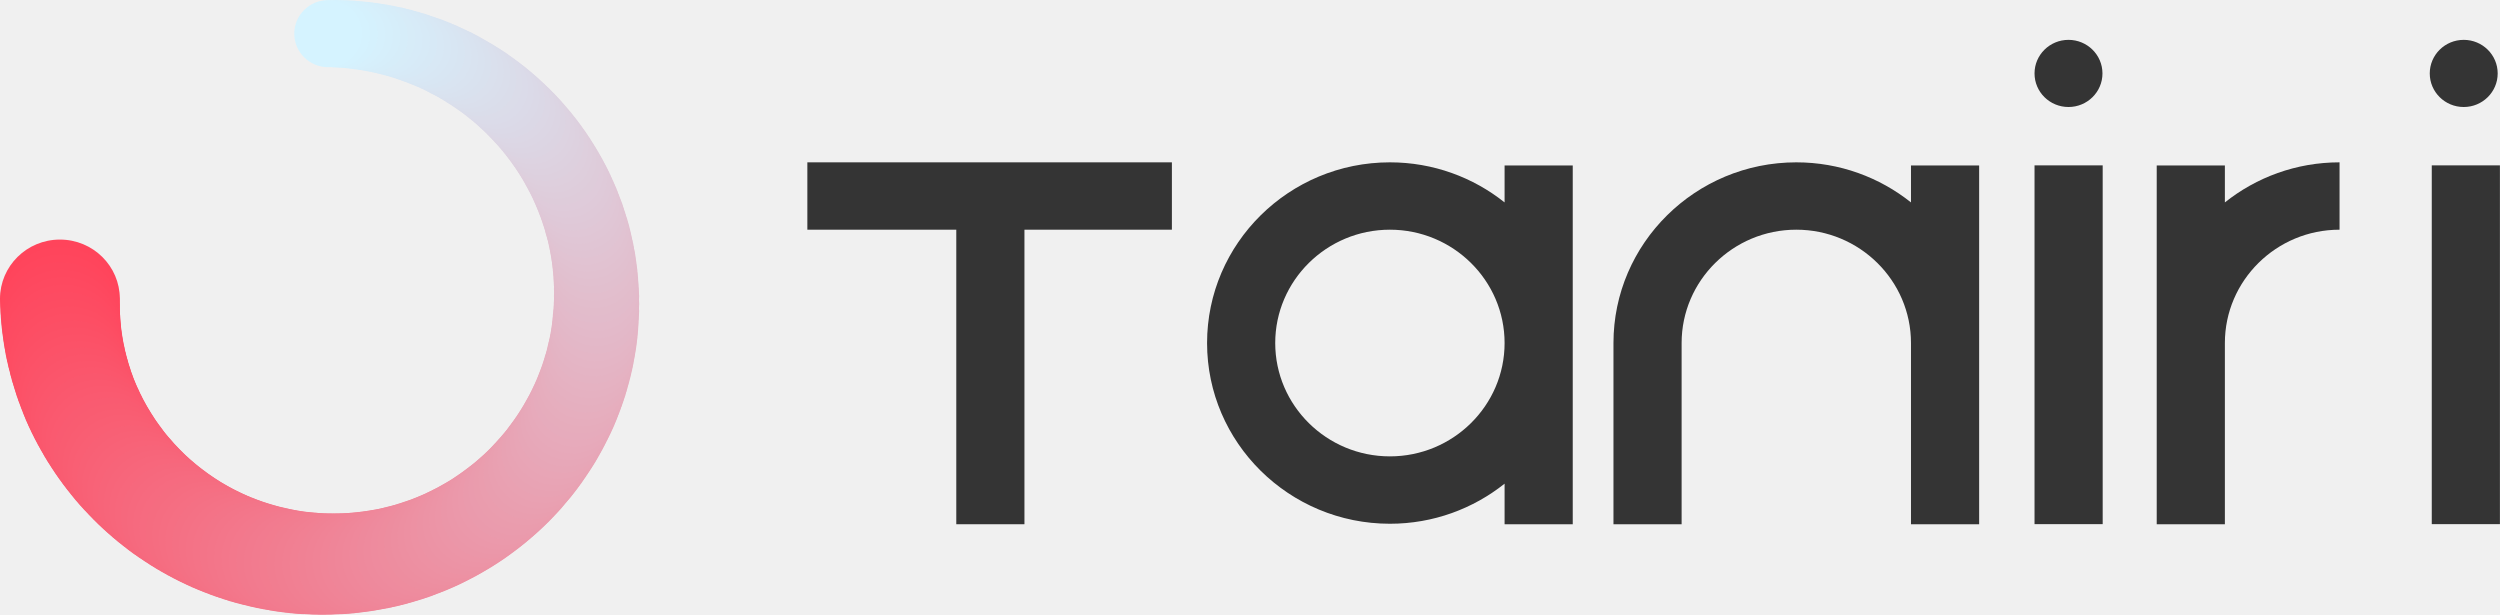
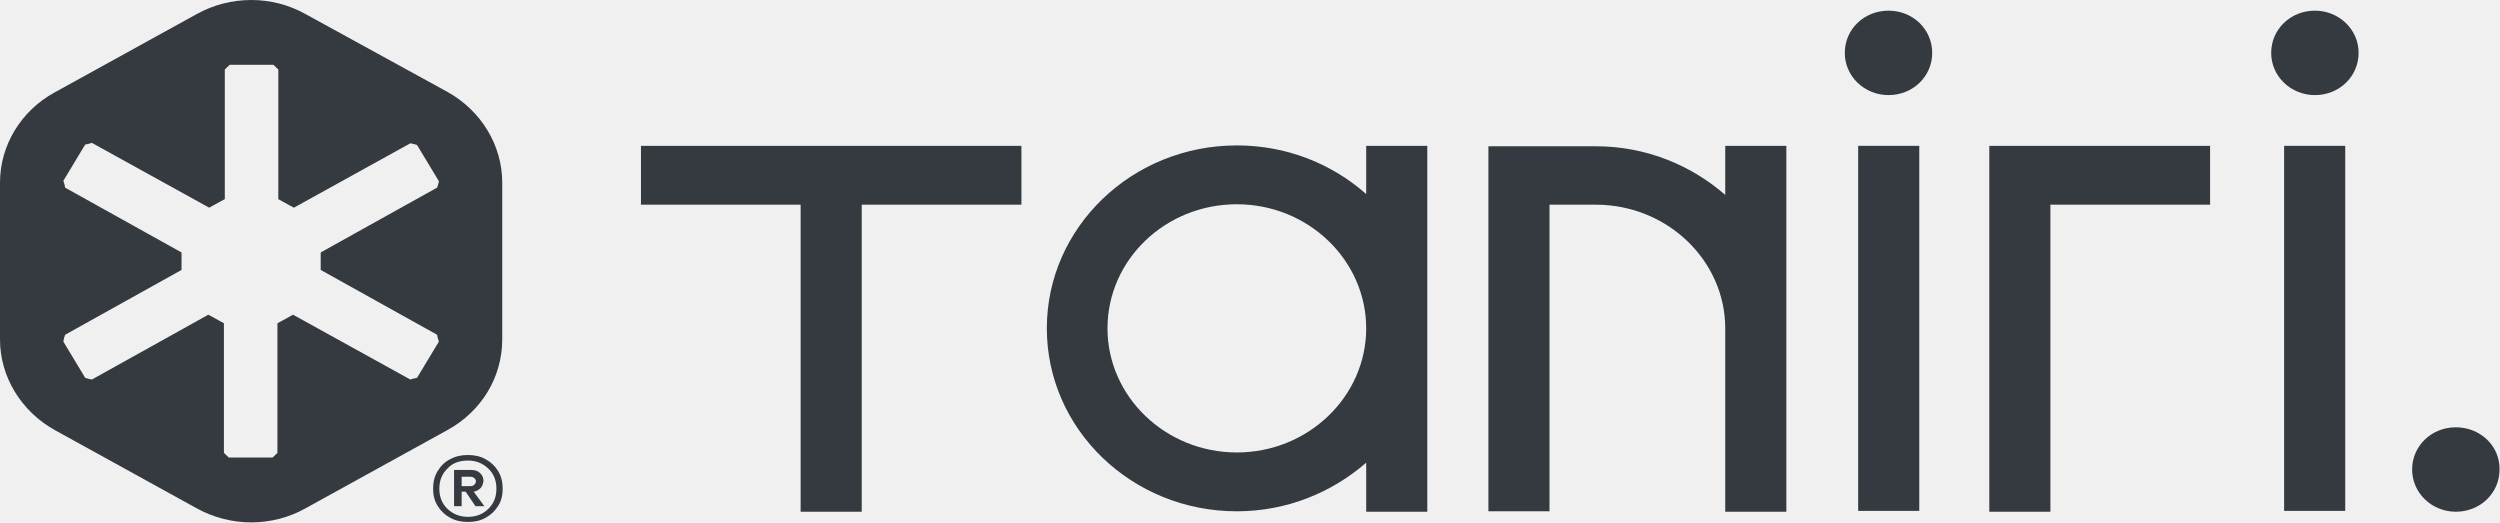
- <svg xmlns="http://www.w3.org/2000/svg" width="122" height="30" viewBox="0 0 122 30" fill="none">
-   <g clip-path="url(#clip0)">
-     <path d="M2.924 17.472C4.539 17.472 5.848 16.178 5.848 14.582C5.848 12.985 4.539 11.691 2.924 11.691C1.309 11.691 0 12.985 0 14.582C0 16.178 1.309 17.472 2.924 17.472Z" fill="#FF445B" />
-     <path d="M2.932 17.836C4.544 17.836 5.851 16.544 5.851 14.951C5.851 13.358 4.544 12.066 2.932 12.066C1.32 12.066 0.014 13.358 0.014 14.951C0.014 16.544 1.32 17.836 2.932 17.836Z" fill="#FF455C" />
-     <path d="M2.945 18.186C4.553 18.186 5.856 16.899 5.856 15.31C5.856 13.721 4.553 12.434 2.945 12.434C1.338 12.434 0.035 13.721 0.035 15.31C0.035 16.899 1.338 18.186 2.945 18.186Z" fill="#FF465D" />
-     <path d="M2.972 18.543C4.576 18.543 5.877 17.257 5.877 15.672C5.877 14.086 4.576 12.801 2.972 12.801C1.368 12.801 0.067 14.086 0.067 15.672C0.067 17.257 1.368 18.543 2.972 18.543Z" fill="#FE475E" />
-     <path d="M3.007 18.893C4.606 18.893 5.903 17.612 5.903 16.031C5.903 14.45 4.606 13.168 3.007 13.168C1.407 13.168 0.11 14.45 0.11 16.031C0.11 17.612 1.407 18.893 3.007 18.893Z" fill="#FE485F" />
-     <path d="M3.051 19.24C4.646 19.24 5.939 17.962 5.939 16.386C5.939 14.809 4.646 13.531 3.051 13.531C1.456 13.531 0.163 14.809 0.163 16.386C0.163 17.962 1.456 19.24 3.051 19.24Z" fill="#FE4960" />
-     <path d="M3.105 19.593C4.697 19.593 5.988 18.317 5.988 16.744C5.988 15.17 4.697 13.895 3.105 13.895C1.513 13.895 0.223 15.17 0.223 16.744C0.223 18.317 1.513 19.593 3.105 19.593Z" fill="#FE4A61" />
-     <path d="M3.169 19.928C4.757 19.928 6.043 18.656 6.043 17.087C6.043 15.518 4.757 14.246 3.169 14.246C1.582 14.246 0.295 15.518 0.295 17.087C0.295 18.656 1.582 19.928 3.169 19.928Z" fill="#FD4B62" />
-     <path d="M3.246 20.267C4.829 20.267 6.112 18.999 6.112 17.434C6.112 15.87 4.829 14.602 3.246 14.602C1.663 14.602 0.38 15.87 0.38 17.434C0.38 18.999 1.663 20.267 3.246 20.267Z" fill="#FD4C62" />
-     <path d="M3.327 20.604C4.907 20.604 6.188 19.338 6.188 17.776C6.188 16.215 4.907 14.949 3.327 14.949C1.747 14.949 0.467 16.215 0.467 17.776C0.467 19.338 1.747 20.604 3.327 20.604Z" fill="#FD4D63" />
-     <path d="M3.423 20.935C4.999 20.935 6.275 19.673 6.275 18.116C6.275 16.559 4.999 15.297 3.423 15.297C1.848 15.297 0.571 16.559 0.571 18.116C0.571 19.673 1.848 20.935 3.423 20.935Z" fill="#FD4E64" />
-     <path d="M3.52 21.264C5.092 21.264 6.367 20.004 6.367 18.45C6.367 16.896 5.092 15.637 3.52 15.637C1.948 15.637 0.674 16.896 0.674 18.45C0.674 20.004 1.948 21.264 3.52 21.264Z" fill="#FC4F65" />
-     <path d="M3.632 21.587C5.2 21.587 6.47 20.331 6.47 18.782C6.47 17.233 5.2 15.977 3.632 15.977C2.065 15.977 0.794 17.233 0.794 18.782C0.794 20.331 2.065 21.587 3.632 21.587Z" fill="#FC5066" />
-     <path d="M3.75 21.91C5.313 21.91 6.58 20.658 6.58 19.113C6.58 17.569 5.313 16.316 3.75 16.316C2.187 16.316 0.92 17.569 0.92 19.113C0.92 20.658 2.187 21.91 3.75 21.91Z" fill="#FC5167" />
-     <path d="M3.874 22.228C5.434 22.228 6.699 20.978 6.699 19.436C6.699 17.894 5.434 16.645 3.874 16.645C2.314 16.645 1.05 17.894 1.05 19.436C1.05 20.978 2.314 22.228 3.874 22.228Z" fill="#FC5268" />
-     <path d="M4.009 22.535C5.565 22.535 6.825 21.289 6.825 19.752C6.825 18.215 5.565 16.969 4.009 16.969C2.454 16.969 1.193 18.215 1.193 19.752C1.193 21.289 2.454 22.535 4.009 22.535Z" fill="#FB5369" />
-     <path d="M4.155 22.845C5.707 22.845 6.966 21.601 6.966 20.067C6.966 18.533 5.707 17.289 4.155 17.289C2.603 17.289 1.345 18.533 1.345 20.067C1.345 21.601 2.603 22.845 4.155 22.845Z" fill="#FB546A" />
-     <path d="M4.309 23.149C5.857 23.149 7.111 21.909 7.111 20.379C7.111 18.849 5.857 17.609 4.309 17.609C2.761 17.609 1.507 18.849 1.507 20.379C1.507 21.909 2.761 23.149 4.309 23.149Z" fill="#FB556B" />
-     <path d="M4.468 23.441C6.011 23.441 7.262 22.204 7.262 20.679C7.262 19.154 6.011 17.918 4.468 17.918C2.925 17.918 1.674 19.154 1.674 20.679C1.674 22.204 2.925 23.441 4.468 23.441Z" fill="#FB566C" />
-     <path d="M4.636 23.738C6.176 23.738 7.424 22.505 7.424 20.983C7.424 19.46 6.176 18.227 4.636 18.227C3.096 18.227 1.848 19.46 1.848 20.983C1.848 22.505 3.096 23.738 4.636 23.738Z" fill="#FA576D" />
-     <path d="M4.812 24.023C6.348 24.023 7.592 22.793 7.592 21.275C7.592 19.758 6.348 18.527 4.812 18.527C3.277 18.527 2.032 19.758 2.032 21.275C2.032 22.793 3.277 24.023 4.812 24.023Z" fill="#FA586E" />
-     <path d="M4.998 24.312C6.53 24.312 7.773 23.085 7.773 21.57C7.773 20.056 6.53 18.828 4.998 18.828C3.466 18.828 2.224 20.056 2.224 21.57C2.224 23.085 3.466 24.312 4.998 24.312Z" fill="#FA596F" />
-     <path d="M5.186 24.585C6.714 24.585 7.952 23.361 7.952 21.851C7.952 20.341 6.714 19.117 5.186 19.117C3.658 19.117 2.42 20.341 2.42 21.851C2.42 23.361 3.658 24.585 5.186 24.585Z" fill="#FA5A70" />
-     <path d="M5.383 24.858C6.906 24.858 8.141 23.637 8.141 22.132C8.141 20.627 6.906 19.406 5.383 19.406C3.86 19.406 2.625 20.627 2.625 22.132C2.625 23.637 3.86 24.858 5.383 24.858Z" fill="#F95B71" />
-     <path d="M5.59 25.124C7.11 25.124 8.343 23.906 8.343 22.404C8.343 20.901 7.11 19.684 5.59 19.684C4.07 19.684 2.838 20.901 2.838 22.404C2.838 23.906 4.07 25.124 5.59 25.124Z" fill="#F95C71" />
-     <path d="M5.801 25.389C7.316 25.389 8.545 24.175 8.545 22.677C8.545 21.179 7.316 19.965 5.801 19.965C4.285 19.965 3.057 21.179 3.057 22.677C3.057 24.175 4.285 25.389 5.801 25.389Z" fill="#F95D72" />
-     <path d="M6.021 25.646C7.532 25.646 8.757 24.435 8.757 22.942C8.757 21.449 7.532 20.238 6.021 20.238C4.51 20.238 3.285 21.449 3.285 22.942C3.285 24.435 4.51 25.646 6.021 25.646Z" fill="#F95E73" />
-     <path d="M6.25 25.893C7.757 25.893 8.98 24.685 8.98 23.195C8.98 21.704 7.757 20.496 6.25 20.496C4.742 20.496 3.52 21.704 3.52 23.195C3.52 24.685 4.742 25.893 6.25 25.893Z" fill="#F95F74" />
-     <path d="M6.482 26.138C7.985 26.138 9.203 24.934 9.203 23.448C9.203 21.962 7.985 20.758 6.482 20.758C4.978 20.758 3.76 21.962 3.76 23.448C3.76 24.934 4.978 26.138 6.482 26.138Z" fill="#F86075" />
-     <path d="M6.72 26.377C8.22 26.377 9.436 25.175 9.436 23.692C9.436 22.21 8.22 21.008 6.72 21.008C5.22 21.008 4.004 22.21 4.004 23.692C4.004 25.175 5.22 26.377 6.72 26.377Z" fill="#F86176" />
-     <path d="M6.966 26.607C8.461 26.607 9.674 25.409 9.674 23.93C9.674 22.452 8.461 21.254 6.966 21.254C5.47 21.254 4.258 22.452 4.258 23.93C4.258 25.409 5.47 26.607 6.966 26.607Z" fill="#F86277" />
-     <path d="M7.217 26.833C8.708 26.833 9.917 25.638 9.917 24.164C9.917 22.691 8.708 21.496 7.217 21.496C5.726 21.496 4.518 22.691 4.518 24.164C4.518 25.638 5.726 26.833 7.217 26.833Z" fill="#F86378" />
-     <path d="M7.475 27.052C8.963 27.052 10.169 25.86 10.169 24.389C10.169 22.919 8.963 21.727 7.475 21.727C5.987 21.727 4.781 22.919 4.781 24.389C4.781 25.86 5.987 27.052 7.475 27.052Z" fill="#F76479" />
-     <path d="M7.74 27.262C9.224 27.262 10.426 26.074 10.426 24.608C10.426 23.142 9.224 21.953 7.74 21.953C6.257 21.953 5.055 23.142 5.055 24.608C5.055 26.074 6.257 27.262 7.74 27.262Z" fill="#F7657A" />
-     <path d="M8.007 27.47C9.488 27.47 10.688 26.284 10.688 24.821C10.688 23.358 9.488 22.172 8.007 22.172C6.527 22.172 5.327 23.358 5.327 24.821C5.327 26.284 6.527 27.47 8.007 27.47Z" fill="#F7667B" />
-     <path d="M8.284 27.665C9.76 27.665 10.956 26.482 10.956 25.024C10.956 23.565 9.76 22.383 8.284 22.383C6.809 22.383 5.612 23.565 5.612 25.024C5.612 26.482 6.809 27.665 8.284 27.665Z" fill="#F7677C" />
-     <path d="M8.566 27.855C10.037 27.855 11.23 26.676 11.23 25.223C11.23 23.768 10.037 22.59 8.566 22.59C7.095 22.59 5.902 23.768 5.902 25.223C5.902 26.676 7.095 27.855 8.566 27.855Z" fill="#F6687D" />
-     <path d="M8.855 28.043C10.323 28.043 11.513 26.867 11.513 25.416C11.513 23.965 10.323 22.789 8.855 22.789C7.387 22.789 6.197 23.965 6.197 25.416C6.197 26.867 7.387 28.043 8.855 28.043Z" fill="#F6697E" />
-     <path d="M9.145 28.218C10.608 28.218 11.795 27.046 11.795 25.599C11.795 24.153 10.608 22.98 9.145 22.98C7.681 22.98 6.495 24.153 6.495 25.599C6.495 27.046 7.681 28.218 9.145 28.218Z" fill="#F66A7F" />
-     <path d="M9.441 28.386C10.9 28.386 12.083 27.217 12.083 25.775C12.083 24.333 10.9 23.164 9.441 23.164C7.982 23.164 6.8 24.333 6.8 25.775C6.8 27.217 7.982 28.386 9.441 28.386Z" fill="#F66B80" />
-     <path d="M9.747 28.55C11.203 28.55 12.383 27.384 12.383 25.945C12.383 24.506 11.203 23.34 9.747 23.34C8.291 23.34 7.111 24.506 7.111 25.945C7.111 27.384 8.291 28.55 9.747 28.55Z" fill="#F56C80" />
-     <path d="M10.051 28.702C11.503 28.702 12.679 27.539 12.679 26.105C12.679 24.671 11.503 23.508 10.051 23.508C8.6 23.508 7.424 24.671 7.424 26.105C7.424 27.539 8.6 28.702 10.051 28.702Z" fill="#F56D81" />
-     <path d="M10.367 28.851C11.815 28.851 12.989 27.691 12.989 26.259C12.989 24.828 11.815 23.668 10.367 23.668C8.919 23.668 7.745 24.828 7.745 26.259C7.745 27.691 8.919 28.851 10.367 28.851Z" fill="#F56E82" />
-     <path d="M10.682 28.987C12.126 28.987 13.296 27.83 13.296 26.404C13.296 24.977 12.126 23.82 10.682 23.82C9.239 23.82 8.068 24.977 8.068 26.404C8.068 27.83 9.239 28.987 10.682 28.987Z" fill="#F56F83" />
-     <path d="M11.004 29.115C12.443 29.115 13.609 27.962 13.609 26.54C13.609 25.118 12.443 23.965 11.004 23.965C9.565 23.965 8.398 25.118 8.398 26.54C8.398 27.962 9.565 29.115 11.004 29.115Z" fill="#F47084" />
-     <path d="M11.325 29.237C12.761 29.237 13.925 28.087 13.925 26.667C13.925 25.248 12.761 24.098 11.325 24.098C9.89 24.098 8.726 25.248 8.726 26.667C8.726 28.087 9.89 29.237 11.325 29.237Z" fill="#F47185" />
-     <path d="M11.658 29.349C13.089 29.349 14.249 28.203 14.249 26.788C14.249 25.373 13.089 24.227 11.658 24.227C10.227 24.227 9.066 25.373 9.066 26.788C9.066 28.203 10.227 29.349 11.658 29.349Z" fill="#F47286" />
-     <path d="M11.991 29.456C13.419 29.456 14.577 28.311 14.577 26.9C14.577 25.488 13.419 24.344 11.991 24.344C10.563 24.344 9.405 25.488 9.405 26.9C9.405 28.311 10.563 29.456 11.991 29.456Z" fill="#F47387" />
-     <path d="M12.328 29.549C13.751 29.549 14.905 28.408 14.905 27.001C14.905 25.594 13.751 24.453 12.328 24.453C10.904 24.453 9.75 25.594 9.75 27.001C9.75 28.408 10.904 29.549 12.328 29.549Z" fill="#F37488" />
-     <path d="M12.672 29.634C14.091 29.634 15.241 28.497 15.241 27.094C15.241 25.692 14.091 24.555 12.672 24.555C11.253 24.555 10.102 25.692 10.102 27.094C10.102 28.497 11.253 29.634 12.672 29.634Z" fill="#F37589" />
-     <path d="M13.019 29.716C14.435 29.716 15.583 28.582 15.583 27.183C15.583 25.783 14.435 24.648 13.019 24.648C11.603 24.648 10.455 25.783 10.455 27.183C10.455 28.582 11.603 29.716 13.019 29.716Z" fill="#F3768A" />
-     <path d="M13.365 29.782C14.777 29.782 15.921 28.651 15.921 27.256C15.921 25.861 14.777 24.73 13.365 24.73C11.954 24.73 10.81 25.861 10.81 27.256C10.81 28.651 11.954 29.782 13.365 29.782Z" fill="#F3778B" />
-     <path d="M13.716 29.845C15.124 29.845 16.266 28.717 16.266 27.325C16.266 25.933 15.124 24.805 13.716 24.805C12.308 24.805 11.166 25.933 11.166 27.325C11.166 28.717 12.308 29.845 13.716 29.845Z" fill="#F3788C" />
-     <path d="M14.072 29.895C15.476 29.895 16.614 28.771 16.614 27.383C16.614 25.996 15.476 24.871 14.072 24.871C12.668 24.871 11.53 25.996 11.53 27.383C11.53 28.771 12.668 29.895 14.072 29.895Z" fill="#F2798D" />
-     <path d="M14.434 29.938C15.833 29.938 16.967 28.816 16.967 27.434C16.967 26.051 15.833 24.93 14.434 24.93C13.035 24.93 11.9 26.051 11.9 27.434C11.9 28.816 13.035 29.938 14.434 29.938Z" fill="#F27A8E" />
-     <path d="M14.793 29.97C16.189 29.97 17.32 28.851 17.32 27.471C17.32 26.091 16.189 24.973 14.793 24.973C13.396 24.973 12.265 26.091 12.265 27.471C12.265 28.851 13.396 29.97 14.793 29.97Z" fill="#F27B8F" />
-     <path d="M15.158 29.984C16.55 29.984 17.678 28.869 17.678 27.494C17.678 26.119 16.55 25.004 15.158 25.004C13.767 25.004 12.639 26.119 12.639 27.494C12.639 28.869 13.767 29.984 15.158 29.984Z" fill="#F27C8F" />
-     <path d="M15.524 29.999C16.911 29.999 18.035 28.888 18.035 27.517C18.035 26.146 16.911 25.035 15.524 25.035C14.137 25.035 13.013 26.146 13.013 27.517C13.013 28.888 14.137 29.999 15.524 29.999Z" fill="#F17D90" />
-     <path d="M15.896 30C17.28 30 18.402 28.891 18.402 27.523C18.402 26.156 17.28 25.047 15.896 25.047C14.512 25.047 13.391 26.156 13.391 27.523C13.391 28.891 14.512 30 15.896 30Z" fill="#F17E91" />
-     <path d="M16.269 29.987C17.648 29.987 18.766 28.882 18.766 27.519C18.766 26.156 17.648 25.051 16.269 25.051C14.89 25.051 13.771 26.156 13.771 27.519C13.771 28.882 14.89 29.987 16.269 29.987Z" fill="#F17F92" />
-     <path d="M16.637 29.973C18.014 29.973 19.129 28.87 19.129 27.51C19.129 26.149 18.014 25.047 16.637 25.047C15.261 25.047 14.146 26.149 14.146 27.51C14.146 28.87 15.261 29.973 16.637 29.973Z" fill="#F18093" />
-     <path d="M17.003 29.944C18.375 29.944 19.486 28.845 19.486 27.49C19.486 26.134 18.375 25.035 17.003 25.035C15.631 25.035 14.52 26.134 14.52 27.49C14.52 28.845 15.631 29.944 17.003 29.944Z" fill="#F08194" />
-     <path d="M17.365 29.901C18.732 29.901 19.84 28.805 19.84 27.454C19.84 26.103 18.732 25.008 17.365 25.008C15.998 25.008 14.89 26.103 14.89 27.454C14.89 28.805 15.998 29.901 17.365 29.901Z" fill="#F08295" />
-     <path d="M17.726 29.854C19.089 29.854 20.195 28.762 20.195 27.413C20.195 26.066 19.089 24.973 17.726 24.973C16.361 24.973 15.256 26.066 15.256 27.413C15.256 28.762 16.361 29.854 17.726 29.854Z" fill="#F08396" />
-     <path d="M18.081 29.795C19.441 29.795 20.543 28.706 20.543 27.362C20.543 26.019 19.441 24.93 18.081 24.93C16.722 24.93 15.62 26.019 15.62 27.362C15.62 28.706 16.722 29.795 18.081 29.795Z" fill="#F08497" />
-     <path d="M18.436 29.729C19.793 29.729 20.892 28.643 20.892 27.302C20.892 25.962 19.793 24.875 18.436 24.875C17.08 24.875 15.98 25.962 15.98 27.302C15.98 28.643 17.08 29.729 18.436 29.729Z" fill="#EF8598" />
-     <path d="M18.788 29.654C20.14 29.654 21.236 28.571 21.236 27.235C21.236 25.899 20.14 24.816 18.788 24.816C17.437 24.816 16.341 25.899 16.341 27.235C16.341 28.571 17.437 29.654 18.788 29.654Z" fill="#EF8699" />
-     <path d="M19.138 29.568C20.485 29.568 21.577 28.488 21.577 27.157C21.577 25.825 20.485 24.746 19.138 24.746C17.791 24.746 16.699 25.825 16.699 27.157C16.699 28.488 17.791 29.568 19.138 29.568Z" fill="#EF879A" />
-     <path d="M19.48 29.471C20.823 29.471 21.913 28.394 21.913 27.065C21.913 25.737 20.823 24.66 19.48 24.66C18.135 24.66 17.046 25.737 17.046 27.065C17.046 28.394 18.135 29.471 19.48 29.471Z" fill="#EF889B" />
-     <path d="M19.822 29.368C21.161 29.368 22.247 28.295 22.247 26.971C22.247 25.647 21.161 24.574 19.822 24.574C18.482 24.574 17.396 25.647 17.396 26.971C17.396 28.295 18.482 29.368 19.822 29.368Z" fill="#EE899C" />
-     <path d="M20.161 29.256C21.497 29.256 22.581 28.185 22.581 26.864C22.581 25.543 21.497 24.473 20.161 24.473C18.825 24.473 17.741 25.543 17.741 26.864C17.741 28.185 18.825 29.256 20.161 29.256Z" fill="#EE8A9D" />
-     <path d="M20.491 29.13C21.823 29.13 22.903 28.063 22.903 26.747C22.903 25.43 21.823 24.363 20.491 24.363C19.16 24.363 18.08 25.43 18.08 26.747C18.08 28.063 19.16 29.13 20.491 29.13Z" fill="#EE8B9E" />
-     <path d="M20.818 29.004C22.145 29.004 23.221 27.941 23.221 26.629C23.221 25.317 22.145 24.254 20.818 24.254C19.491 24.254 18.415 25.317 18.415 26.629C18.415 27.941 19.491 29.004 20.818 29.004Z" fill="#EE8C9E" />
-     <path d="M21.145 28.864C22.469 28.864 23.542 27.803 23.542 26.495C23.542 25.186 22.469 24.125 21.145 24.125C19.82 24.125 18.747 25.186 18.747 26.495C18.747 27.803 19.82 28.864 21.145 28.864Z" fill="#ED8D9F" />
-     <path d="M21.462 28.719C22.781 28.719 23.851 27.662 23.851 26.358C23.851 25.053 22.781 23.996 21.462 23.996C20.142 23.996 19.072 25.053 19.072 26.358C19.072 27.662 20.142 28.719 21.462 28.719Z" fill="#ED8EA0" />
-     <path d="M21.776 28.562C23.091 28.562 24.157 27.508 24.157 26.209C24.157 24.909 23.091 23.855 21.776 23.855C20.462 23.855 19.395 24.909 19.395 26.209C19.395 27.508 20.462 28.562 21.776 28.562Z" fill="#ED8FA1" />
-     <path d="M22.089 28.399C23.401 28.399 24.465 27.348 24.465 26.051C24.465 24.754 23.401 23.703 22.089 23.703C20.777 23.703 19.714 24.754 19.714 26.051C19.714 27.348 20.777 28.399 22.089 28.399Z" fill="#ED90A2" />
-     <path d="M22.39 28.23C23.698 28.23 24.758 27.182 24.758 25.89C24.758 24.598 23.698 23.551 22.39 23.551C21.083 23.551 20.023 24.598 20.023 25.89C20.023 27.182 21.083 28.23 22.39 28.23Z" fill="#ED91A3" />
-     <path d="M22.695 28.051C23.999 28.051 25.056 27.006 25.056 25.717C25.056 24.428 23.999 23.383 22.695 23.383C21.39 23.383 20.333 24.428 20.333 25.717C20.333 27.006 21.39 28.051 22.695 28.051Z" fill="#EC92A4" />
-     <path d="M22.989 27.866C24.289 27.866 25.342 26.825 25.342 25.541C25.342 24.256 24.289 23.215 22.989 23.215C21.689 23.215 20.636 24.256 20.636 25.541C20.636 26.825 21.689 27.866 22.989 27.866Z" fill="#EC93A5" />
-     <path d="M23.28 27.674C24.576 27.674 25.625 26.637 25.625 25.357C25.625 24.077 24.576 23.039 23.28 23.039C21.985 23.039 20.936 24.077 20.936 25.357C20.936 26.637 21.985 27.674 23.28 27.674Z" fill="#EC94A6" />
-     <path d="M23.564 27.472C24.856 27.472 25.903 26.437 25.903 25.16C25.903 23.883 24.856 22.848 23.564 22.848C22.272 22.848 21.225 23.883 21.225 25.16C21.225 26.437 22.272 27.472 23.564 27.472Z" fill="#EC95A7" />
-     <path d="M23.848 27.26C25.135 27.26 26.179 26.229 26.179 24.956C26.179 23.684 25.135 22.652 23.848 22.652C22.56 22.652 21.517 23.684 21.517 24.956C21.517 26.229 22.56 27.26 23.848 27.26Z" fill="#EB96A8" />
-     <path d="M24.117 27.05C25.402 27.05 26.443 26.021 26.443 24.752C26.443 23.482 25.402 22.453 24.117 22.453C22.833 22.453 21.792 23.482 21.792 24.752C21.792 26.021 22.833 27.05 24.117 27.05Z" fill="#EB97A9" />
-     <path d="M24.387 26.826C25.666 26.826 26.704 25.801 26.704 24.536C26.704 23.271 25.666 22.246 24.387 22.246C23.107 22.246 22.069 23.271 22.069 24.536C22.069 25.801 23.107 26.826 24.387 26.826Z" fill="#EB98AA" />
-     <path d="M24.651 26.599C25.926 26.599 26.959 25.577 26.959 24.317C26.959 23.057 25.926 22.035 24.651 22.035C23.375 22.035 22.342 23.057 22.342 24.317C22.342 25.577 23.375 26.599 24.651 26.599Z" fill="#EB99AB" />
-     <path d="M24.905 26.366C26.177 26.366 27.208 25.346 27.208 24.089C27.208 22.832 26.177 21.812 24.905 21.812C23.633 21.812 22.602 22.832 22.602 24.089C22.602 25.346 23.633 26.366 24.905 26.366Z" fill="#EA9AAC" />
-     <path d="M25.158 26.122C26.426 26.122 27.453 25.107 27.453 23.854C27.453 22.602 26.426 21.586 25.158 21.586C23.891 21.586 22.863 22.602 22.863 23.854C22.863 25.107 23.891 26.122 25.158 26.122Z" fill="#EA9BAD" />
-     <path d="M25.398 25.876C26.661 25.876 27.685 24.864 27.685 23.616C27.685 22.367 26.661 21.355 25.398 21.355C24.135 21.355 23.111 22.367 23.111 23.616C23.111 24.864 24.135 25.876 25.398 25.876Z" fill="#EA9CAD" />
-     <path d="M25.637 25.622C26.896 25.622 27.918 24.613 27.918 23.368C27.918 22.123 26.896 21.113 25.637 21.113C24.377 21.113 23.355 22.123 23.355 23.368C23.355 24.613 24.377 25.622 25.637 25.622Z" fill="#EA9DAE" />
-     <path d="M25.865 25.356C27.12 25.356 28.137 24.35 28.137 23.11C28.137 21.869 27.12 20.863 25.865 20.863C24.609 20.863 23.592 21.869 23.592 23.11C23.592 24.35 24.609 25.356 25.865 25.356Z" fill="#E99EAF" />
-     <path d="M26.09 25.095C27.342 25.095 28.357 24.092 28.357 22.854C28.357 21.617 27.342 20.613 26.09 20.613C24.837 20.613 23.822 21.617 23.822 22.854C23.822 24.092 24.837 25.095 26.09 25.095Z" fill="#E99FB0" />
-     <path d="M26.308 24.821C27.555 24.821 28.567 23.821 28.567 22.588C28.567 21.355 27.555 20.355 26.308 20.355C25.06 20.355 24.049 21.355 24.049 22.588C24.049 23.821 25.06 24.821 26.308 24.821Z" fill="#E9A0B1" />
-     <path d="M26.518 24.543C27.761 24.543 28.769 23.547 28.769 22.318C28.769 21.09 27.761 20.094 26.518 20.094C25.275 20.094 24.268 21.09 24.268 22.318C24.268 23.547 25.275 24.543 26.518 24.543Z" fill="#E9A1B2" />
-     <path d="M26.717 24.258C27.957 24.258 28.962 23.265 28.962 22.039C28.962 20.814 27.957 19.82 26.717 19.82C25.477 19.82 24.472 20.814 24.472 22.039C24.472 23.265 25.477 24.258 26.717 24.258Z" fill="#E8A2B3" />
-     <path d="M26.916 23.968C28.151 23.968 29.152 22.979 29.152 21.758C29.152 20.537 28.151 19.547 26.916 19.547C25.68 19.547 24.679 20.537 24.679 21.758C24.679 22.979 25.68 23.968 26.916 23.968Z" fill="#E8A3B4" />
-     <path d="M27.105 23.676C28.337 23.676 29.337 22.689 29.337 21.471C29.337 20.253 28.337 19.266 27.105 19.266C25.873 19.266 24.874 20.253 24.874 21.471C24.874 22.689 25.873 23.676 27.105 23.676Z" fill="#E8A4B5" />
-     <path d="M27.285 23.375C28.513 23.375 29.508 22.391 29.508 21.177C29.508 19.964 28.513 18.98 27.285 18.98C26.058 18.98 25.062 19.964 25.062 21.177C25.062 22.391 26.058 23.375 27.285 23.375Z" fill="#E8A5B6" />
-     <path d="M27.459 23.069C28.682 23.069 29.673 22.089 29.673 20.88C29.673 19.671 28.682 18.691 27.459 18.691C26.236 18.691 25.244 19.671 25.244 20.88C25.244 22.089 26.236 23.069 27.459 23.069Z" fill="#E7A6B7" />
-     <path d="M27.622 22.761C28.842 22.761 29.831 21.784 29.831 20.578C29.831 19.372 28.842 18.395 27.622 18.395C26.402 18.395 25.413 19.372 25.413 20.578C25.413 21.784 26.402 22.761 27.622 22.761Z" fill="#E7A7B8" />
-     <path d="M27.782 22.448C28.997 22.448 29.983 21.474 29.983 20.273C29.983 19.072 28.997 18.098 27.782 18.098C26.566 18.098 25.581 19.072 25.581 20.273C25.581 21.474 26.566 22.448 27.782 22.448Z" fill="#E7A8B9" />
-     <path d="M27.931 22.132C29.144 22.132 30.127 21.161 30.127 19.963C30.127 18.764 29.144 17.793 27.931 17.793C26.719 17.793 25.736 18.764 25.736 19.963C25.736 21.161 26.719 22.132 27.931 22.132Z" fill="#E7A9BA" />
-     <path d="M28.073 21.807C29.28 21.807 30.259 20.84 30.259 19.646C30.259 18.452 29.28 17.484 28.073 17.484C26.865 17.484 25.886 18.452 25.886 19.646C25.886 20.84 26.865 21.807 28.073 21.807Z" fill="#E7AABB" />
-     <path d="M28.206 21.478C29.409 21.478 30.384 20.514 30.384 19.325C30.384 18.136 29.409 17.172 28.206 17.172C27.003 17.172 26.027 18.136 26.027 19.325C26.027 20.514 27.003 21.478 28.206 21.478Z" fill="#E6ABBC" />
-     <path d="M28.329 21.147C29.529 21.147 30.502 20.186 30.502 18.999C30.502 17.813 29.529 16.852 28.329 16.852C27.129 16.852 26.156 17.813 26.156 18.999C26.156 20.186 27.129 21.147 28.329 21.147Z" fill="#E6ACBC" />
-     <path d="M28.447 20.81C29.642 20.81 30.612 19.852 30.612 18.671C30.612 17.489 29.642 16.531 28.447 16.531C27.251 16.531 26.282 17.489 26.282 18.671C26.282 19.852 27.251 20.81 28.447 20.81Z" fill="#E6ADBD" />
-     <path d="M28.551 20.474C29.742 20.474 30.707 19.519 30.707 18.342C30.707 17.165 29.742 16.211 28.551 16.211C27.36 16.211 26.395 17.165 26.395 18.342C26.395 19.519 27.36 20.474 28.551 20.474Z" fill="#E6AEBE" />
-     <path d="M28.649 20.131C29.837 20.131 30.8 19.179 30.8 18.005C30.8 16.831 29.837 15.879 28.649 15.879C27.461 15.879 26.498 16.831 26.498 18.005C26.498 19.179 27.461 20.131 28.649 20.131Z" fill="#E5AFBF" />
-     <path d="M28.741 19.782C29.924 19.782 30.884 18.834 30.884 17.665C30.884 16.495 29.924 15.547 28.741 15.547C27.558 15.547 26.599 16.495 26.599 17.665C26.599 18.834 27.558 19.782 28.741 19.782Z" fill="#E5B0C0" />
-     <path d="M28.819 19.431C29.999 19.431 30.956 18.486 30.956 17.319C30.956 16.153 29.999 15.207 28.819 15.207C27.638 15.207 26.682 16.153 26.682 17.319C26.682 18.486 27.638 19.431 28.819 19.431Z" fill="#E5B1C1" />
-     <path d="M28.889 19.079C30.065 19.079 31.018 18.137 31.018 16.975C31.018 15.813 30.065 14.871 28.889 14.871C27.714 14.871 26.761 15.813 26.761 16.975C26.761 18.137 27.714 19.079 28.889 19.079Z" fill="#E5B2C2" />
-     <path d="M28.953 18.719C30.124 18.719 31.074 17.78 31.074 16.623C31.074 15.466 30.124 14.527 28.953 14.527C27.782 14.527 26.833 15.466 26.833 16.623C26.833 17.78 27.782 18.719 28.953 18.719Z" fill="#E4B3C3" />
-     <path d="M29.003 18.36C30.172 18.36 31.118 17.424 31.118 16.27C31.118 15.116 30.172 14.18 29.003 14.18C27.835 14.18 26.889 15.116 26.889 16.27C26.889 17.424 27.835 18.36 29.003 18.36Z" fill="#E4B4C4" />
-     <path d="M29.042 17.996C30.205 17.996 31.149 17.064 31.149 15.914C31.149 14.764 30.205 13.832 29.042 13.832C27.879 13.832 26.936 14.764 26.936 15.914C26.936 17.064 27.879 17.996 29.042 17.996Z" fill="#E4B5C5" />
-     <path d="M29.072 17.626C30.232 17.626 31.173 16.696 31.173 15.549C31.173 14.402 30.232 13.473 29.072 13.473C27.911 13.473 26.971 14.402 26.971 15.549C26.971 16.696 27.911 17.626 29.072 17.626Z" fill="#E4B6C6" />
-     <path d="M29.098 17.258C30.253 17.258 31.19 16.332 31.19 15.189C31.19 14.047 30.253 13.121 29.098 13.121C27.942 13.121 27.005 14.047 27.005 15.189C27.005 16.332 27.942 17.258 29.098 17.258Z" fill="#E3B7C7" />
-     <path d="M29.109 16.886C30.26 16.886 31.193 15.963 31.193 14.826C31.193 13.688 30.26 12.766 29.109 12.766C27.958 12.766 27.024 13.688 27.024 14.826C27.024 15.963 27.958 16.886 29.109 16.886Z" fill="#E3B8C8" />
-     <path d="M29.111 16.512C30.259 16.512 31.19 15.592 31.19 14.457C31.19 13.322 30.259 12.402 29.111 12.402C27.963 12.402 27.032 13.322 27.032 14.457C27.032 15.592 27.963 16.512 29.111 16.512Z" fill="#E3B9C9" />
-     <path d="M29.103 16.14C30.246 16.14 31.173 15.223 31.173 14.093C31.173 12.963 30.246 12.047 29.103 12.047C27.959 12.047 27.032 12.963 27.032 14.093C27.032 15.223 27.959 16.14 29.103 16.14Z" fill="#E3BACA" />
-     <path d="M29.083 15.768C30.222 15.768 31.145 14.855 31.145 13.73C31.145 12.604 30.222 11.691 29.083 11.691C27.944 11.691 27.02 12.604 27.02 13.73C27.02 14.855 27.944 15.768 29.083 15.768Z" fill="#E2BBCB" />
-     <path d="M29.056 15.405C30.192 15.405 31.112 14.495 31.112 13.373C31.112 12.25 30.192 11.34 29.056 11.34C27.92 11.34 26.999 12.25 26.999 13.373C26.999 14.495 27.92 15.405 29.056 15.405Z" fill="#E2BCCB" />
-     <path d="M29.017 15.037C30.148 15.037 31.065 14.131 31.065 13.013C31.065 11.895 30.148 10.988 29.017 10.988C27.886 10.988 26.969 11.895 26.969 13.013C26.969 14.131 27.886 15.037 29.017 15.037Z" fill="#E2BDCC" />
-     <path d="M28.971 14.675C30.099 14.675 31.013 13.771 31.013 12.656C31.013 11.541 30.099 10.637 28.971 10.637C27.842 10.637 26.928 11.541 26.928 12.656C26.928 13.771 27.842 14.675 28.971 14.675Z" fill="#E2BECD" />
-     <path d="M28.911 14.318C30.035 14.318 30.946 13.418 30.946 12.308C30.946 11.197 30.035 10.297 28.911 10.297C27.788 10.297 26.877 11.197 26.877 12.308C26.877 13.418 27.788 14.318 28.911 14.318Z" fill="#E1BFCE" />
-     <path d="M28.843 13.962C29.962 13.962 30.87 13.066 30.87 11.96C30.87 10.854 29.962 9.957 28.843 9.957C27.724 9.957 26.817 10.854 26.817 11.96C26.817 13.066 27.724 13.962 28.843 13.962Z" fill="#E1C0CF" />
-     <path d="M28.77 13.611C29.886 13.611 30.79 12.717 30.79 11.614C30.79 10.511 29.886 9.617 28.77 9.617C27.654 9.617 26.749 10.511 26.749 11.614C26.749 12.717 27.654 13.611 28.77 13.611Z" fill="#E1C1D0" />
-     <path d="M28.684 13.263C29.796 13.263 30.696 12.372 30.696 11.274C30.696 10.176 29.796 9.285 28.684 9.285C27.573 9.285 26.672 10.176 26.672 11.274C26.672 12.372 27.573 13.263 28.684 13.263Z" fill="#E1C2D1" />
-     <path d="M28.582 12.92C29.69 12.92 30.589 12.032 30.589 10.937C30.589 9.841 29.69 8.953 28.582 8.953C27.474 8.953 26.575 9.841 26.575 10.937C26.575 12.032 27.474 12.92 28.582 12.92Z" fill="#E1C3D2" />
-     <path d="M28.483 12.575C29.587 12.575 30.481 11.691 30.481 10.6C30.481 9.509 29.587 8.625 28.483 8.625C27.379 8.625 26.484 9.509 26.484 10.6C26.484 11.691 27.379 12.575 28.483 12.575Z" fill="#E0C4D3" />
-     <path d="M28.366 12.239C29.465 12.239 30.356 11.358 30.356 10.272C30.356 9.185 29.465 8.305 28.366 8.305C27.267 8.305 26.376 9.185 26.376 10.272C26.376 11.358 27.267 12.239 28.366 12.239Z" fill="#E0C5D4" />
-     <path d="M28.246 11.907C29.342 11.907 30.231 11.029 30.231 9.946C30.231 8.863 29.342 7.984 28.246 7.984C27.15 7.984 26.262 8.863 26.262 9.946C26.262 11.029 27.15 11.907 28.246 11.907Z" fill="#E0C6D5" />
-     <path d="M28.116 11.578C29.207 11.578 30.092 10.704 30.092 9.625C30.092 8.546 29.207 7.672 28.116 7.672C27.024 7.672 26.14 8.546 26.14 9.625C26.14 10.704 27.024 11.578 28.116 11.578Z" fill="#E0C7D6" />
-     <path d="M27.977 11.251C29.065 11.251 29.947 10.379 29.947 9.303C29.947 8.228 29.065 7.355 27.977 7.355C26.888 7.355 26.006 8.228 26.006 9.303C26.006 10.379 26.888 11.251 27.977 11.251Z" fill="#DFC8D7" />
-     <path d="M27.832 10.934C28.916 10.934 29.795 10.065 29.795 8.994C29.795 7.923 28.916 7.055 27.832 7.055C26.749 7.055 25.87 7.923 25.87 8.994C25.87 10.065 26.749 10.934 27.832 10.934Z" fill="#DFC9D8" />
-     <path d="M27.679 10.62C28.758 10.62 29.633 9.756 29.633 8.689C29.633 7.622 28.758 6.758 27.679 6.758C26.599 6.758 25.725 7.622 25.725 8.689C25.725 9.756 26.599 10.62 27.679 10.62Z" fill="#DFCAD9" />
-     <path d="M27.514 10.309C28.59 10.309 29.462 9.447 29.462 8.383C29.462 7.319 28.59 6.457 27.514 6.457C26.438 6.457 25.565 7.319 25.565 8.383C25.565 9.447 26.438 10.309 27.514 10.309Z" fill="#DFCBDA" />
-     <path d="M27.343 10.003C28.415 10.003 29.284 9.145 29.284 8.086C29.284 7.027 28.415 6.168 27.343 6.168C26.272 6.168 25.403 7.027 25.403 8.086C25.403 9.145 26.272 10.003 27.343 10.003Z" fill="#DECCDA" />
-     <path d="M27.166 9.698C28.233 9.698 29.098 8.843 29.098 7.788C29.098 6.734 28.233 5.879 27.166 5.879C26.099 5.879 25.234 6.734 25.234 7.788C25.234 8.843 26.099 9.698 27.166 9.698Z" fill="#DECDDB" />
-     <path d="M26.981 9.406C28.045 9.406 28.907 8.553 28.907 7.502C28.907 6.45 28.045 5.598 26.981 5.598C25.917 5.598 25.055 6.45 25.055 7.502C25.055 8.553 25.917 9.406 26.981 9.406Z" fill="#DECEDC" />
-     <path d="M26.786 9.112C27.846 9.112 28.704 8.263 28.704 7.216C28.704 6.169 27.846 5.32 26.786 5.32C25.727 5.32 24.868 6.169 24.868 7.216C24.868 8.263 25.727 9.112 26.786 9.112Z" fill="#DECFDD" />
-     <path d="M26.587 8.831C27.643 8.831 28.5 7.985 28.5 6.941C28.5 5.897 27.643 5.051 26.587 5.051C25.531 5.051 24.675 5.897 24.675 6.941C24.675 7.985 25.531 8.831 26.587 8.831Z" fill="#DDD0DE" />
-     <path d="M26.376 8.545C27.427 8.545 28.28 7.703 28.28 6.663C28.28 5.624 27.427 4.781 26.376 4.781C25.324 4.781 24.472 5.624 24.472 6.663C24.472 7.703 25.324 8.545 26.376 8.545Z" fill="#DDD1DF" />
-     <path d="M26.163 8.275C27.21 8.275 28.059 7.436 28.059 6.401C28.059 5.366 27.21 4.527 26.163 4.527C25.116 4.527 24.268 5.366 24.268 6.401C24.268 7.436 25.116 8.275 26.163 8.275Z" fill="#DDD2E0" />
-     <path d="M25.943 8.006C26.987 8.006 27.833 7.17 27.833 6.138C27.833 5.106 26.987 4.27 25.943 4.27C24.899 4.27 24.053 5.106 24.053 6.138C24.053 7.17 24.899 8.006 25.943 8.006Z" fill="#DDD3E1" />
-     <path d="M25.714 7.744C26.753 7.744 27.596 6.911 27.596 5.884C27.596 4.856 26.753 4.023 25.714 4.023C24.675 4.023 23.832 4.856 23.832 5.884C23.832 6.911 24.675 7.744 25.714 7.744Z" fill="#DCD4E2" />
-     <path d="M25.478 7.49C26.514 7.49 27.355 6.66 27.355 5.636C27.355 4.612 26.514 3.781 25.478 3.781C24.442 3.781 23.602 4.612 23.602 5.636C23.602 6.66 24.442 7.49 25.478 7.49Z" fill="#DCD5E3" />
-     <path d="M25.235 7.24C26.267 7.24 27.104 6.413 27.104 5.393C27.104 4.374 26.267 3.547 25.235 3.547C24.204 3.547 23.367 4.374 23.367 5.393C23.367 6.413 24.204 7.24 25.235 7.24Z" fill="#DCD6E4" />
-     <path d="M24.989 6.993C26.016 6.993 26.849 6.17 26.849 5.155C26.849 4.139 26.016 3.316 24.989 3.316C23.962 3.316 23.129 4.139 23.129 5.155C23.129 6.17 23.962 6.993 24.989 6.993Z" fill="#DCD7E5" />
-     <path d="M24.735 6.759C25.759 6.759 26.589 5.939 26.589 4.926C26.589 3.914 25.759 3.094 24.735 3.094C23.711 3.094 22.881 3.914 22.881 4.926C22.881 5.939 23.711 6.759 24.735 6.759Z" fill="#DBD8E6" />
-     <path d="M24.475 6.524C25.494 6.524 26.321 5.707 26.321 4.699C26.321 3.692 25.494 2.875 24.475 2.875C23.455 2.875 22.629 3.692 22.629 4.699C22.629 5.707 23.455 6.524 24.475 6.524Z" fill="#DBD9E7" />
-     <path d="M24.209 6.301C25.224 6.301 26.046 5.487 26.046 4.484C26.046 3.481 25.224 2.668 24.209 2.668C23.194 2.668 22.371 3.481 22.371 4.484C22.371 5.487 23.194 6.301 24.209 6.301Z" fill="#DBDAE8" />
-     <path d="M23.938 6.086C24.949 6.086 25.77 5.276 25.77 4.276C25.77 3.276 24.949 2.465 23.938 2.465C22.926 2.465 22.105 3.276 22.105 4.276C22.105 5.276 22.926 6.086 23.938 6.086Z" fill="#DBDBE9" />
-     <path d="M23.661 5.871C24.668 5.871 25.485 5.064 25.485 4.068C25.485 3.073 24.668 2.266 23.661 2.266C22.654 2.266 21.837 3.073 21.837 4.068C21.837 5.064 22.654 5.871 23.661 5.871Z" fill="#DBDCE9" />
-     <path d="M23.374 5.672C24.378 5.672 25.192 4.868 25.192 3.875C25.192 2.883 24.378 2.078 23.374 2.078C22.37 2.078 21.556 2.883 21.556 3.875C21.556 4.868 22.37 5.672 23.374 5.672Z" fill="#DADDEA" />
-     <path d="M23.086 5.476C24.086 5.476 24.896 4.675 24.896 3.687C24.896 2.699 24.086 1.898 23.086 1.898C22.087 1.898 21.276 2.699 21.276 3.687C21.276 4.675 22.087 5.476 23.086 5.476Z" fill="#DADEEB" />
-     <path d="M22.79 5.288C23.785 5.288 24.591 4.491 24.591 3.507C24.591 2.524 23.785 1.727 22.79 1.727C21.795 1.727 20.988 2.524 20.988 3.507C20.988 4.491 21.795 5.288 22.79 5.288Z" fill="#DADFEC" />
-     <path d="M22.493 5.105C23.485 5.105 24.289 4.31 24.289 3.33C24.289 2.349 23.485 1.555 22.493 1.555C21.501 1.555 20.697 2.349 20.697 3.33C20.697 4.31 21.501 5.105 22.493 5.105Z" fill="#DAE0ED" />
-     <path d="M22.189 4.928C23.177 4.928 23.977 4.137 23.977 3.161C23.977 2.186 23.177 1.395 22.189 1.395C21.202 1.395 20.401 2.186 20.401 3.161C20.401 4.137 21.202 4.928 22.189 4.928Z" fill="#D9E1EE" />
-     <path d="M21.879 4.773C22.863 4.773 23.661 3.984 23.661 3.011C23.661 2.039 22.863 1.25 21.879 1.25C20.895 1.25 20.097 2.039 20.097 3.011C20.097 3.984 20.895 4.773 21.879 4.773Z" fill="#D9E2EF" />
-     <path d="M21.567 4.608C22.547 4.608 23.341 3.823 23.341 2.855C23.341 1.887 22.547 1.102 21.567 1.102C20.587 1.102 19.793 1.887 19.793 2.855C19.793 3.823 20.587 4.608 21.567 4.608Z" fill="#D9E3F0" />
-     <path d="M21.252 4.459C22.227 4.459 23.017 3.678 23.017 2.714C23.017 1.75 22.227 0.969 21.252 0.969C20.277 0.969 19.486 1.75 19.486 2.714C19.486 3.678 20.277 4.459 21.252 4.459Z" fill="#D9E4F1" />
-     <path d="M20.925 4.319C21.897 4.319 22.685 3.54 22.685 2.579C22.685 1.619 21.897 0.84 20.925 0.84C19.953 0.84 19.165 1.619 19.165 2.579C19.165 3.54 19.953 4.319 20.925 4.319Z" fill="#D8E5F2" />
-     <path d="M20.597 4.189C21.565 4.189 22.349 3.414 22.349 2.458C22.349 1.502 21.565 0.727 20.597 0.727C19.63 0.727 18.846 1.502 18.846 2.458C18.846 3.414 19.63 4.189 20.597 4.189Z" fill="#D8E6F3" />
-     <path d="M20.269 4.065C21.233 4.065 22.015 3.292 22.015 2.339C22.015 1.386 21.233 0.613 20.269 0.613C19.304 0.613 18.523 1.386 18.523 2.339C18.523 3.292 19.304 4.065 20.269 4.065Z" fill="#D8E7F4" />
-     <path d="M19.932 3.947C20.892 3.947 21.67 3.178 21.67 2.229C21.67 1.281 20.892 0.512 19.932 0.512C18.972 0.512 18.194 1.281 18.194 2.229C18.194 3.178 18.972 3.947 19.932 3.947Z" fill="#D8E8F5" />
-     <path d="M19.593 3.837C20.548 3.837 21.322 3.071 21.322 2.127C21.322 1.183 20.548 0.418 19.593 0.418C18.638 0.418 17.863 1.183 17.863 2.127C17.863 3.071 18.638 3.837 19.593 3.837Z" fill="#D7E9F6" />
-     <path d="M19.252 3.74C20.204 3.74 20.976 2.977 20.976 2.036C20.976 1.095 20.204 0.332 19.252 0.332C18.3 0.332 17.528 1.095 17.528 2.036C17.528 2.977 18.3 3.74 19.252 3.74Z" fill="#D7EAF7" />
-     <path d="M18.905 3.653C19.853 3.653 20.621 2.894 20.621 1.957C20.621 1.021 19.853 0.262 18.905 0.262C17.958 0.262 17.189 1.021 17.189 1.957C17.189 2.894 17.958 3.653 18.905 3.653Z" fill="#D7EBF8" />
-     <path d="M18.554 3.57C19.497 3.57 20.261 2.815 20.261 1.883C20.261 0.951 19.497 0.195 18.554 0.195C17.611 0.195 16.847 0.951 16.847 1.883C16.847 2.815 17.611 3.57 18.554 3.57Z" fill="#D7ECF8" />
-     <path d="M18.202 3.501C19.142 3.501 19.904 2.748 19.904 1.819C19.904 0.89 19.142 0.137 18.202 0.137C17.262 0.137 16.5 0.89 16.5 1.819C16.5 2.748 17.262 3.501 18.202 3.501Z" fill="#D6EDF9" />
-     <path d="M17.844 3.437C18.779 3.437 19.537 2.688 19.537 1.764C19.537 0.839 18.779 0.09 17.844 0.09C16.909 0.09 16.15 0.839 16.15 1.764C16.15 2.688 16.909 3.437 17.844 3.437Z" fill="#D6EEFA" />
-     <path d="M17.486 3.391C18.418 3.391 19.174 2.644 19.174 1.723C19.174 0.802 18.418 0.055 17.486 0.055C16.554 0.055 15.798 0.802 15.798 1.723C15.798 2.644 16.554 3.391 17.486 3.391Z" fill="#D6EFFB" />
-     <path d="M17.123 3.344C18.051 3.344 18.803 2.6 18.803 1.684C18.803 0.767 18.051 0.023 17.123 0.023C16.195 0.023 15.443 0.767 15.443 1.684C15.443 2.6 16.195 3.344 17.123 3.344Z" fill="#D6F0FC" />
-     <path d="M16.758 3.312C17.681 3.312 18.43 2.572 18.43 1.66C18.43 0.747 17.681 0.008 16.758 0.008C15.835 0.008 15.087 0.747 15.087 1.66C15.087 2.572 15.835 3.312 16.758 3.312Z" fill="#D5F1FD" />
-     <path d="M16.389 3.293C17.308 3.293 18.054 2.556 18.054 1.646C18.054 0.737 17.308 0 16.389 0C15.469 0 14.723 0.737 14.723 1.646C14.723 2.556 15.469 3.293 16.389 3.293Z" fill="#D5F2FE" />
-     <path d="M16.018 3.28C16.933 3.28 17.675 2.547 17.675 1.642C17.675 0.737 16.933 0.004 16.018 0.004C15.102 0.004 14.36 0.737 14.36 1.642C14.36 2.547 15.102 3.28 16.018 3.28Z" fill="#D5F3FF" />
-     <path fill-rule="evenodd" clip-rule="evenodd" d="M73.424 9.878C71.891 8.656 69.945 7.922 67.827 7.922C62.908 7.922 58.905 11.878 58.905 16.74C58.905 21.603 62.908 25.559 67.827 25.559C69.945 25.559 71.891 24.824 73.424 23.603V25.583H76.75V8.075H73.424V9.878ZM67.827 22.271C64.743 22.271 62.231 19.789 62.231 16.74C62.231 13.691 64.743 11.209 67.827 11.209C70.912 11.209 73.424 13.691 73.424 16.74C73.424 19.789 70.912 22.271 67.827 22.271Z" fill="#343434" />
-     <path fill-rule="evenodd" clip-rule="evenodd" d="M39.399 11.209H46.667V25.583H49.993V11.209H57.188V7.922H39.399V11.209Z" fill="#343434" />
-     <path fill-rule="evenodd" clip-rule="evenodd" d="M93.256 9.878C91.723 8.656 89.777 7.922 87.659 7.922C82.74 7.922 78.737 11.878 78.737 16.74V25.583H82.063V16.74C82.063 13.691 84.575 11.209 87.659 11.209C90.744 11.209 93.256 13.691 93.256 16.74V25.583H96.582V8.075H93.256V9.878Z" fill="#343434" />
-     <path d="M102.611 8.07H99.285V25.578H102.611V8.07Z" fill="#343434" />
-     <path d="M121.996 8.07H118.67V25.578H121.996V8.07Z" fill="#343434" />
-     <path fill-rule="evenodd" clip-rule="evenodd" d="M108.574 8.075H105.248V25.583H108.574V16.74C108.574 13.691 111.085 11.209 114.17 11.209V7.922C112.053 7.922 110.107 8.656 108.574 9.878V8.075Z" fill="#343434" />
-     <path d="M100.943 5.222C101.858 5.222 102.6 4.488 102.6 3.584C102.6 2.679 101.858 1.945 100.943 1.945C100.027 1.945 99.285 2.679 99.285 3.584C99.285 4.488 100.027 5.222 100.943 5.222Z" fill="#343434" />
-     <path d="M120.23 5.222C121.145 5.222 121.887 4.488 121.887 3.584C121.887 2.679 121.145 1.945 120.23 1.945C119.314 1.945 118.572 2.679 118.572 3.584C118.572 4.488 119.314 5.222 120.23 5.222Z" fill="#343434" />
-   </g>
-   <defs>
-     <clipPath id="clip0">
-       <rect width="122" height="30" fill="white" />
-     </clipPath>
-   </defs>
+ <svg xmlns="http://www.w3.org/2000/svg" width="268" height="56" fill="none">
+   <path fill-rule="evenodd" clip-rule="evenodd" d="m5.833 9.92 15.253-8.411c3.634-2.012 8.08-2.012 11.667 0l15.253 8.365c3.586 2.012 5.833 5.715 5.833 9.692v16.823c0 4.022-2.2 7.68-5.833 9.691l-15.253 8.411c-3.586 2.012-8.033 2.012-11.667 0L5.833 46.08C2.247 44.069 0 40.366 0 36.389V19.566c0-3.977 2.247-7.68 5.833-9.646Zm38.874 5.623 2.343 3.886c-.048.274-.096.411-.192.685l-12.48 6.949v1.874l12.48 6.949c.048.32.096.457.192.731l-2.343 3.886c-.287.045-.43.091-.718.183l-12.575-6.949c-.528.303-.77.432-1.167.644l-.506.27v13.897l-.526.503h-4.686l-.526-.503V34.651a35.21 35.21 0 0 0-1.168-.643l-.506-.27-12.48 6.948a4.122 4.122 0 0 1-.716-.183L6.79 36.617c.047-.32.095-.457.19-.731l12.48-6.949v-1.874L6.98 20.114a3.303 3.303 0 0 0-.19-.731l2.343-3.886c.286-.046.43-.091.717-.183l12.575 6.949c.528-.303.77-.433 1.167-.644.143-.075.305-.162.507-.27V7.45l.526-.502h4.685l.526.502v13.9c.528.302.771.432 1.168.643l.506.27 12.48-6.902c.286.046.43.091.717.183ZM146.456 20.8c-3.682-3.246-8.511-5.211-13.867-5.211-11.236 0-20.369 8.777-20.369 19.611 0 10.834 9.133 19.611 20.369 19.611 5.356 0 10.185-2.011 13.867-5.211v5.257h6.55V15.634h-6.55V20.8Zm-13.867 27.703c-7.65 0-13.866-5.989-13.866-13.303 0-7.36 6.216-13.303 13.866-13.303 7.651 0 13.867 5.989 13.867 13.303 0 7.314-6.216 13.303-13.867 13.303ZM68.71 15.634v6.309h17.117v32.914h6.55V21.943h17.118v-6.309H68.709Zm116.236 5.257c-3.681-3.2-8.511-5.211-13.866-5.211h-11.523v39.131h6.55V21.943h4.973c7.65 0 13.866 5.988 13.866 13.257v19.657h6.551V15.634h-6.551v5.257Z" fill="#343A40" />
+   <path d="M205.746 15.634h-6.551v39.132h6.551V15.634Zm45.662 0h-6.55v39.132h6.55V15.634Z" fill="#343A40" />
+   <path fill-rule="evenodd" clip-rule="evenodd" d="M213.253 54.857h6.55V21.943h17.118v-6.309h-23.668v39.223ZM202.446 1.143c-2.629 0-4.685 2.011-4.685 4.526 0 2.514 2.103 4.525 4.685 4.525 2.63 0 4.686-2.011 4.686-4.525 0-2.515-2.056-4.526-4.686-4.526Zm45.711 0c-2.63 0-4.686 2.011-4.686 4.526 0 2.514 2.104 4.525 4.686 4.525 2.63 0 4.686-2.011 4.686-4.525 0-2.515-2.104-4.526-4.686-4.526Zm15.109 44.663c-2.63 0-4.686 2.011-4.686 4.525 0 2.515 2.104 4.526 4.686 4.526 2.63 0 4.686-2.011 4.686-4.526.048-2.514-2.056-4.525-4.686-4.525Z" fill="#343A40" />
+   <path d="M52.07 49.234c.574.32 1.004.732 1.339 1.28.334.549.478 1.189.478 1.874 0 .686-.144 1.326-.478 1.83-.335.548-.765.96-1.34 1.28-.573.32-1.194.456-1.912.456-.717 0-1.338-.137-1.912-.457a3.522 3.522 0 0 1-1.339-1.28c-.335-.548-.478-1.143-.478-1.828 0-.686.143-1.326.478-1.875.335-.548.765-1.006 1.339-1.28.574-.32 1.195-.457 1.912-.457.718 0 1.34.137 1.913.457Zm.287 5.303c.574-.548.86-1.28.86-2.148 0-.869-.286-1.6-.86-2.149-.574-.549-1.291-.869-2.2-.869-.908 0-1.673.275-2.2.869-.573.548-.86 1.28-.86 2.148 0 .87.287 1.6.86 2.15.575.548 1.292.868 2.2.868.861 0 1.626-.275 2.2-.869Zm-.86-2.194c-.192.183-.431.32-.718.365l1.147 1.555h-.956l-1.052-1.554h-.43v1.554h-.813v-3.886h1.77c.43 0 .764.091 1.003.32.24.229.383.503.383.869-.048.32-.144.594-.335.777Zm-2.01-.229h.91c.19 0 .334-.045.43-.137.095-.091.191-.228.191-.366a.41.41 0 0 0-.191-.365c-.096-.092-.24-.138-.43-.138h-.91v1.006Z" fill="#343A40" />
</svg>
